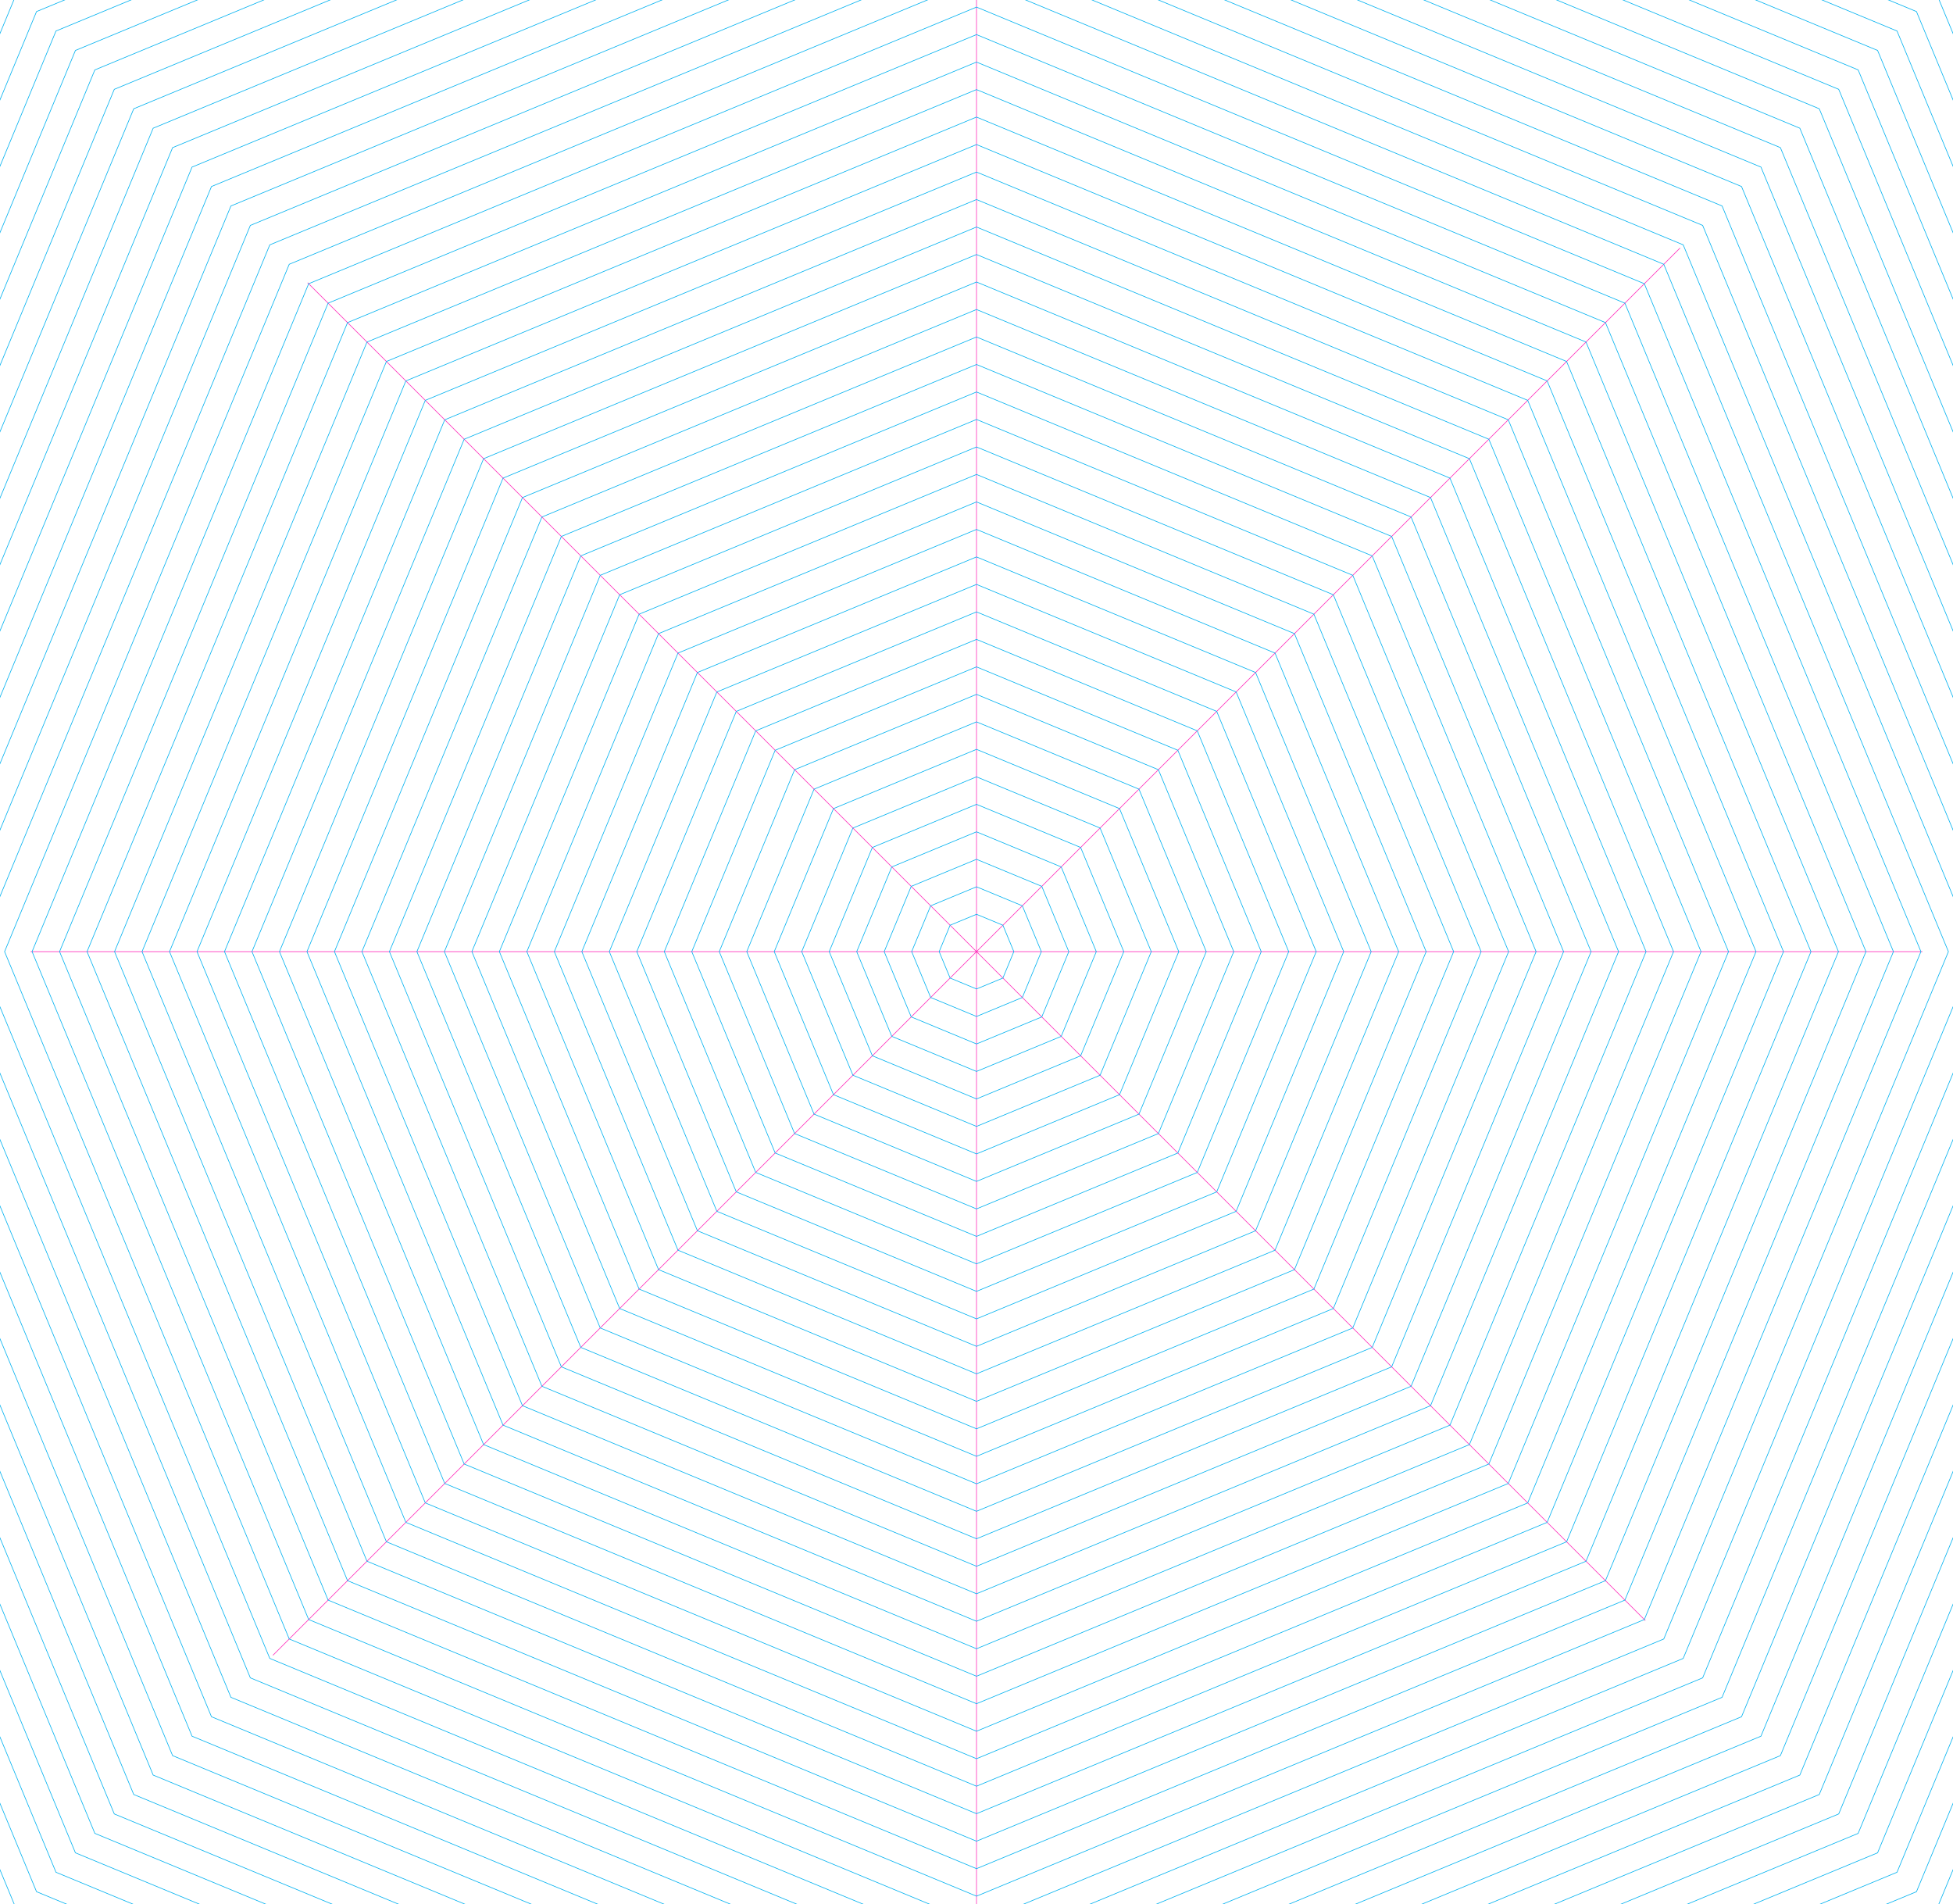
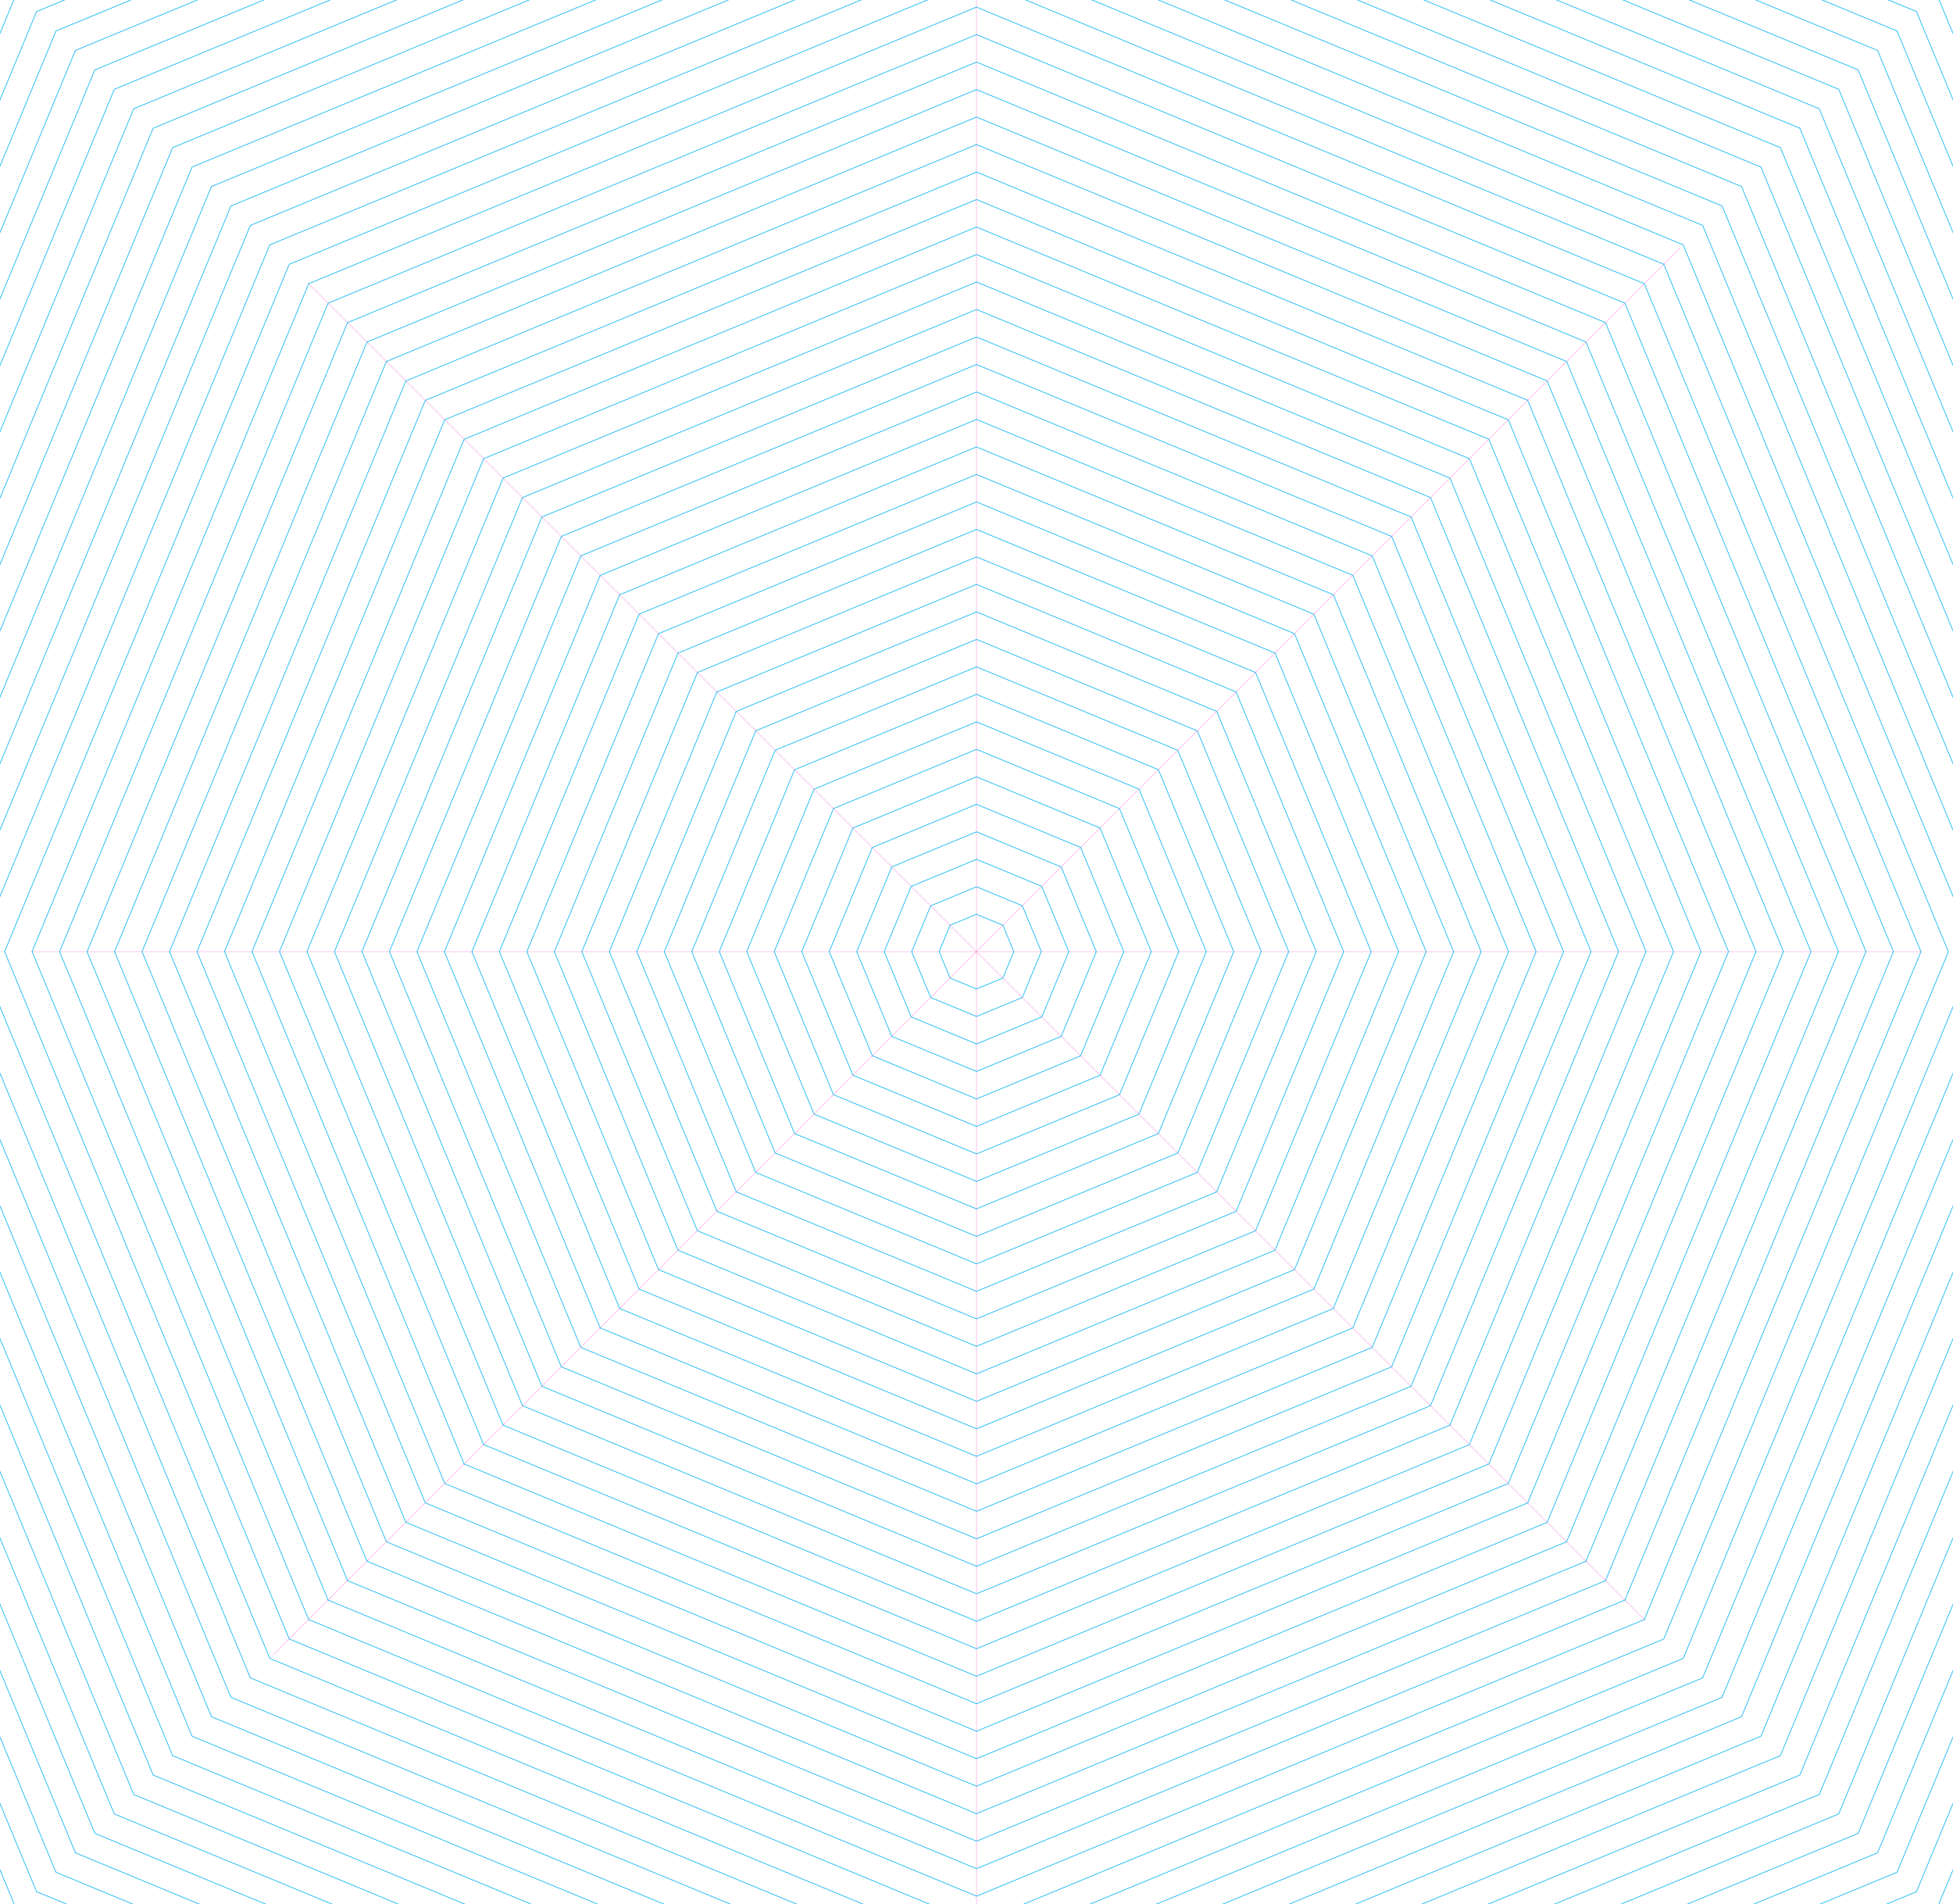
<svg xmlns="http://www.w3.org/2000/svg" id="Layer_1" data-name="Layer 1" viewBox="0 0 3076.11 2997.43">
  <defs>
-     <style>.cls-1{stroke:#00b1f0;fill:none;stroke-miterlimit:10}</style>
+     <style>.cls-1{stroke:#00b1f0;fill:none;stroke-miterlimit:10;stroke-width:1.2px;stroke-opacity:0.85;}</style>
  </defs>
-   <path d="M1538.06-190.52v3378.48m1489.87-1689.24H48.18M2646.2 390.57 429.91 2606.86m2161.65-54.64-2107.01-2107" style="fill:none;stroke-miterlimit:10;stroke:#ff31bc" />
+   <path d="M1538.06-190.52v3378.48m1489.87-1689.24H48.18M2646.2 390.57 429.91 2606.86m2161.65-54.64-2107.01-2107" style="fill:none;stroke-miterlimit:10;stroke:#ff31bc;stroke-width:0.8px;stroke-opacity:0.45;" />
  <path d="m1596.86 1498.72-17.22 41.58-41.58 17.22-41.59-17.22-17.22-41.58 17.22-41.59 41.59-17.22 41.58 17.22z" class="cls-1" />
  <g id="Offset_Group" data-name="Offset Group">
    <path d="m1640.16 1498.72-29.91 72.19-72.19 29.91-72.2-29.91-29.9-72.19 29.9-72.2 72.2-29.9 72.19 29.9z" class="cls-1" />
    <path d="m1683.45 1498.72-42.58 102.81-102.81 42.58-102.82-42.58-42.58-102.81 42.58-102.82 102.82-42.58 102.81 42.58z" class="cls-1" />
    <path d="m1726.74 1498.72-55.26 133.43-133.42 55.26-133.43-55.26-55.26-133.43 55.26-133.43 133.43-55.26 133.42 55.26z" class="cls-1" />
    <path d="m1770.04 1498.72-67.94 164.04-164.04 67.94-164.05-67.94-67.94-164.04 67.94-164.05 164.05-67.94 164.04 67.94z" class="cls-1" />
    <path d="m1813.33 1498.72-80.61 194.66-194.66 80.61-194.66-80.61-80.62-194.66 80.62-194.66 194.66-80.62 194.66 80.62z" class="cls-1" />
    <path d="m1856.63 1498.72-93.3 225.27-225.27 93.3-225.28-93.3-93.3-225.27 93.3-225.28 225.28-93.3 225.27 93.3z" class="cls-1" />
    <path d="m1899.92 1498.72-105.97 255.89-255.89 105.97-255.89-105.97-105.98-255.89 105.98-255.89 255.89-105.98 255.89 105.98z" class="cls-1" />
    <path d="m1943.22 1498.72-118.66 286.5-286.5 118.66-286.51-118.66-118.66-286.5 118.66-286.51 286.51-118.66 286.5 118.66z" class="cls-1" />
    <path d="m1986.51 1498.72-131.33 317.12-317.12 131.33-317.13-131.33-131.33-317.12 131.33-317.12 317.13-131.34 317.12 131.34z" class="cls-1" />
    <path d="m2029.81 1498.72-144.02 347.73-347.73 144.02-347.74-144.02-144.02-347.73 144.02-347.74 347.74-144.02 347.73 144.02z" class="cls-1" />
    <path d="m2073.1 1498.72-156.69 378.35-378.35 156.69-378.36-156.69-156.69-378.35 156.69-378.36 378.36-156.69 378.35 156.69z" class="cls-1" />
    <path d="m2116.4 1498.72-169.38 408.96-408.96 169.38-408.97-169.38-169.38-408.96 169.38-408.97 408.97-169.38 408.96 169.38z" class="cls-1" />
    <path d="m2159.69 1498.72-182.05 439.58-439.58 182.05-439.59-182.05-182.05-439.58 182.05-439.59 439.59-182.05 439.58 182.05z" class="cls-1" />
    <path d="m2202.99 1498.72-194.74 470.19-470.19 194.74-470.2-194.74-194.74-470.19 194.74-470.2 470.2-194.73 470.19 194.73z" class="cls-1" />
    <path d="m2246.28 1498.72-207.41 500.81-500.81 207.41-500.82-207.41-207.41-500.81 207.41-500.82 500.82-207.41 500.81 207.41z" class="cls-1" />
    <path d="m2289.58 1498.72-220.1 531.42-531.42 220.1-531.43-220.1-220.1-531.42 220.1-531.43 531.43-220.09 531.42 220.09z" class="cls-1" />
    <path d="m2332.87 1498.72-232.77 562.04-562.04 232.77-562.05-232.77-232.77-562.04 232.77-562.05 562.05-232.77 562.04 232.77z" class="cls-1" />
    <path d="m2376.17 1498.72-245.46 592.66-592.65 245.45-592.66-245.45-245.45-592.66L945.4 906.06l592.66-245.45 592.65 245.45z" class="cls-1" />
    <path d="m2419.46 1498.72-258.13 623.27-623.27 258.13-623.28-258.13-258.13-623.27 258.13-623.28 623.28-258.13 623.27 258.13z" class="cls-1" />
    <path d="m2462.76 1498.72-270.82 653.89-653.88 270.81-653.89-270.81-270.81-653.89 270.81-653.89 653.89-270.81 653.89 270.81z" class="cls-1" />
    <path d="m2506.05 1498.72-283.49 684.5-684.5 283.49-684.51-283.49-283.49-684.5 283.49-684.51 684.51-283.49 684.5 283.49z" class="cls-1" />
    <path d="m2549.35 1498.72-296.17 715.12-715.12 296.17-715.12-296.17-296.17-715.12L822.94 783.6l715.12-296.17 715.12 296.17z" class="cls-1" />
    <path d="m2592.64 1498.72-308.85 745.73-745.73 308.85-745.74-308.85-308.85-745.73 308.85-745.74 745.74-308.85 745.73 308.85z" class="cls-1" />
    <path d="m2635.94 1498.72-321.53 776.35-776.35 321.53-776.35-321.53-321.53-776.35L761.7 722.37l776.36-321.53 776.35 321.53z" class="cls-1" />
    <path d="m2679.23 1498.72-334.21 806.96-806.96 334.21-806.97-334.21-334.21-806.96 334.21-806.97 806.97-334.21 806.96 334.21z" class="cls-1" />
    <path d="m2722.52 1498.72-346.88 837.58-837.58 346.88-837.59-346.88-346.88-837.58 346.88-837.59 837.59-346.88 837.58 346.88z" class="cls-1" />
    <path d="m2765.82 1498.72-359.57 868.19-868.19 359.57-868.2-359.57-359.57-868.19 359.57-868.2 868.2-359.57 868.19 359.57z" class="cls-1" />
    <path d="m2809.11 1498.72-372.24 898.81-898.81 372.24-898.82-372.24L267 1498.72 639.24 599.9l898.82-372.24 898.81 372.24z" class="cls-1" />
    <path d="m2852.41 1498.72-384.93 929.42-929.42 384.93-929.43-384.93-384.93-929.42 384.93-929.43 929.43-384.93 929.42 384.93z" class="cls-1" />
    <path d="m2895.7 1498.72-397.6 960.04-960.04 397.6-960.05-397.6-397.6-960.04 397.6-960.05 960.05-397.6 960.04 397.6z" class="cls-1" />
    <path d="m2939 1498.72-410.29 990.66-990.65 410.28-990.66-410.28-410.29-990.66L547.4 508.06l990.66-410.29 990.65 410.29z" class="cls-1" />
    <path d="m2982.29 1498.72-422.96 1021.27-1021.27 422.96-1021.28-422.96L93.82 1498.72 516.78 477.44 1538.06 54.48l1021.27 422.96z" class="cls-1" />
    <path d="m3025.59 1498.72-435.65 1051.89-1051.88 435.64-1051.89-435.64L50.52 1498.72 486.17 446.83 1538.06 11.18l1051.88 435.65z" class="cls-1" />
    <path d="m3068.88 1498.72-448.32 1082.5-1082.5 448.32-1082.51-448.32L7.23 1498.72 455.55 416.21 1538.06-32.11l1082.5 448.32z" class="cls-1" />
    <path d="m3112.18 1498.72-461.01 1113.12-1113.11 461-1113.12-461-461.01-1113.12L424.94 385.6 1538.06-75.41 2651.17 385.6z" class="cls-1" />
    <path d="m3155.47 1498.72-473.68 1143.73-1143.73 473.68-1143.74-473.68-473.68-1143.73L394.32 354.98 1538.06-118.7l1143.73 473.68z" class="cls-1" />
    <path d="m3198.77 1498.72-486.36 1174.35-1174.35 486.36-1174.35-486.36-486.37-1174.35L363.71 324.37l1174.35-486.36 1174.35 486.36z" class="cls-1" />
    <path d="m3242.06 1498.72-499.04 1204.96-1204.96 499.04-1204.97-499.04-499.04-1204.96L333.09 293.75l1204.97-499.04 1204.96 499.04z" class="cls-1" />
    <path d="M3285.36 1498.72 2773.64 2734.3l-1235.58 511.72L302.48 2734.3l-511.72-1235.58L302.47 263.14l1235.59-511.72 1235.58 511.72z" class="cls-1" />
    <path d="m3328.65 1498.72-524.4 1266.19-1266.19 524.4-1266.2-524.4-524.4-1266.19 524.4-1266.2 1266.2-524.4 1266.19 524.4z" class="cls-1" />
    <path d="m3371.95 1498.72-537.08 1296.81-1296.81 537.08-1296.82-537.08-537.07-1296.81L241.24 201.91l1296.82-537.08 1296.81 537.08z" class="cls-1" />
    <path d="m3415.24 1498.72-549.76 1327.42-1327.42 549.76-1327.43-549.76-549.76-1327.42L210.63 171.29l1327.43-549.76 1327.42 549.76z" class="cls-1" />
    <path d="M3458.54 1498.72 2896.1 2856.76 1538.06 3419.2 180.01 2856.76l-562.43-1358.04L180.01 140.67l1358.05-562.43L2896.1 140.67z" class="cls-1" />
    <path d="m3501.83 1498.72-575.12 1388.65-1388.65 575.12L149.4 2887.37l-575.12-1388.65L149.4 110.06l1388.66-575.12 1388.65 575.12z" class="cls-1" />
    <path d="m3545.13 1498.72-587.8 1419.27-1419.27 587.8-1419.28-587.8-587.79-1419.27L118.78 79.44l1419.28-587.79L2957.33 79.44z" class="cls-1" />
    <path d="m3588.42 1498.72-600.48 1449.89-1449.88 600.47L88.17 2948.61l-600.48-1449.89L88.17 48.83l1449.89-600.48L2987.94 48.83z" class="cls-1" />
    <path d="m3631.71 1498.72-613.15 1480.5-1480.5 613.15L57.55 2979.22l-613.15-1480.5L57.55 18.21l1480.51-613.15 1480.5 613.15z" class="cls-1" />
    <path d="m3675.01 1498.72-625.84 1511.12-1511.11 625.83L26.94 3009.84-598.9 1498.72 26.94-12.4l1511.12-625.84L3049.17-12.4z" class="cls-1" />
    <path d="m3718.3 1498.72-638.51 1541.73-1541.73 638.51L-3.68 3040.45l-638.51-1541.73L-3.68-43.02l1541.74-638.51L3079.79-43.02z" class="cls-1" />
    <path d="m3761.6 1498.72-651.2 1572.35-1572.34 651.19-1572.35-651.19-651.2-1572.35L-34.29-73.63l1572.35-651.2L3110.4-73.63z" class="cls-1" />
    <path d="m3804.89 1498.72-663.87 1602.96-1602.96 663.87-1602.97-663.87-663.87-1602.96L-64.91-104.25l1602.97-663.87 1602.96 663.87z" class="cls-1" />
    <path d="M3848.19 1498.72 3171.63 3132.3l-1633.57 676.55L-95.52 3132.3l-676.56-1633.58L-95.52-134.86l1633.58-676.56 1633.58 676.56z" class="cls-1" />
    <path d="m3891.48 1498.72-689.23 1664.19-1664.19 689.23-1664.2-689.23-689.23-1664.19 689.23-1664.2 1664.2-689.23 1664.19 689.23z" class="cls-1" />
    <path d="m3934.78 1498.72-701.91 1694.81-1694.81 701.91-1694.81-701.91-701.92-1694.81 701.92-1694.81 1694.81-701.92 1694.81 701.92z" class="cls-1" />
    <path d="m3978.07 1498.72-714.59 1725.42-1725.42 714.59-1725.43-714.59-714.59-1725.42 714.59-1725.43L1538.06-941.3l1725.42 714.59z" class="cls-1" />
    <path d="M4021.37 1498.72 3294.1 3254.76l-1756.04 727.27-1756.05-727.27-727.27-1756.04 727.27-1756.04L1538.06-984.6 3294.1-257.32z" class="cls-1" />
    <path d="m4064.66 1498.72-739.95 1786.65-1786.65 739.95-1786.66-739.95-739.95-1786.65L-248.6-287.94l1786.66-739.95 1786.65 739.95z" class="cls-1" />
    <path d="m4107.96 1498.72-752.63 1817.27-1817.27 752.63-1817.28-752.63-752.63-1817.27 752.63-1817.28 1817.28-752.62 1817.27 752.62z" class="cls-1" />
    <path d="M4151.25 1498.72 3385.94 3346.6l-1847.88 765.31-1847.89-765.31-765.31-1847.88 765.31-1847.89 1847.89-765.31 1847.88 765.31z" class="cls-1" />
    <path d="m4194.55 1498.72-777.99 1878.5-1878.5 777.99-1878.51-777.99-777.98-1878.5 777.98-1878.51 1878.51-777.98 1878.5 777.98z" class="cls-1" />
    <path d="m4237.84 1498.72-790.67 1909.12-1909.11 790.66-1909.12-790.66-790.67-1909.12L-371.06-410.4l1909.12-790.67L3447.17-410.4z" class="cls-1" />
    <path d="m4281.14 1498.72-803.35 1939.73-1939.73 803.35-1939.74-803.35-803.34-1939.73 803.34-1939.74 1939.74-803.34 1939.73 803.34z" class="cls-1" />
    <path d="M4324.43 1498.72 3508.4 3469.07l-1970.34 816.02-1970.35-816.02-816.03-1970.35 816.03-1970.35 1970.35-816.03L3508.4-471.63z" class="cls-1" />
    <path d="m4367.73 1498.72-828.71 2000.96-2000.96 828.71-2000.97-828.71-828.7-2000.96 828.7-2000.97 2000.97-828.7 2000.96 828.7z" class="cls-1" />
    <path d="M4411.02 1498.72 3569.63 3530.3l-2031.57 841.38-2031.58-841.38-841.39-2031.58 841.39-2031.58 2031.58-841.39 2031.57 841.39z" class="cls-1" />
    <path d="m4454.32 1498.72-854.07 2062.19-2062.19 854.07-2062.2-854.07-854.06-2062.19 854.06-2062.2 2062.2-854.06 2062.19 854.06z" class="cls-1" />
    <path d="m4497.61 1498.72-866.75 2092.81-2092.8 866.74-2092.81-866.74-866.75-2092.81 866.75-2092.81 2092.81-866.75 2092.8 866.75z" class="cls-1" />
    <path d="m4540.91 1498.72-879.43 2123.42-2123.42 879.42-2123.43-879.42-879.42-2123.42 879.42-2123.43 2123.43-879.42 2123.42 879.42z" class="cls-1" />
    <path d="m4584.2 1498.72-892.1 2154.04-2154.04 892.1-2154.04-892.1-892.11-2154.04 892.11-2154.04 2154.04-892.11L3692.1-655.32z" class="cls-1" />
    <path d="m4627.49 1498.72-904.78 2184.65-2184.65 904.78-2184.66-904.78-904.78-2184.65L-646.6-685.94l2184.66-904.78 2184.65 904.78z" class="cls-1" />
    <path d="m4670.79 1498.72-917.46 2215.27-2215.27 917.46-2215.28-917.46-917.46-2215.27 917.46-2215.27 2215.28-917.47 2215.27 917.47z" class="cls-1" />
    <path d="M4714.08 1498.72 3783.94 3744.6l-2245.88 930.14-2245.89-930.14-930.14-2245.88 930.14-2245.89 2245.89-930.14 2245.88 930.14z" class="cls-1" />
    <path d="m4757.38 1498.72-942.82 2276.5-2276.5 942.82-2276.51-942.82-942.82-2276.5 942.82-2276.51 2276.51-942.82 2276.5 942.82z" class="cls-1" />
    <path d="m4800.67 1498.72-955.5 2307.11-2307.11 955.5-2307.12-955.5-955.5-2307.11 955.5-2307.12 2307.12-955.5 2307.11 955.5z" class="cls-1" />
    <path d="m4843.97 1498.72-968.18 2337.73-2337.73 968.18-2337.74-968.18-968.18-2337.73 968.18-2337.74 2337.74-968.18 2337.73 968.18z" class="cls-1" />
    <path d="M4887.26 1498.72 3906.4 3867.07l-2368.34 980.85-2368.35-980.85-980.86-2368.35 980.86-2368.35 2368.35-980.86L3906.4-869.63z" class="cls-1" />
    <path d="m4930.56 1498.72-993.54 2398.96-2398.96 993.54-2398.97-993.54-993.54-2398.96 993.54-2398.97 2398.97-993.54 2398.96 993.54z" class="cls-1" />
    <path d="M4973.85 1498.72 3967.63 3928.3 1538.06 4934.51-891.52 3928.3l-1006.22-2429.58L-891.52-930.86l2429.58-1006.22L3967.63-930.86z" class="cls-1" />
    <path d="m5017.15 1498.72-1018.9 2460.19-2460.19 1018.9-2460.2-1018.9-1018.9-2460.19 1018.9-2460.2 2460.2-1018.89L3998.25-961.48z" class="cls-1" />
    <path d="M5060.44 1498.72 4028.86 3989.53 1538.06 5021.1-952.75 3989.53l-1031.58-2490.81L-952.75-992.09l2490.81-1031.58 2490.8 1031.58z" class="cls-1" />
    <path d="M5103.74 1498.72 4059.48 4020.14 1538.06 5064.4-983.37 4020.14l-1044.25-2521.42 1044.25-2521.43 2521.43-1044.25 2521.42 1044.25z" class="cls-1" />
    <path d="M5147.03 1498.72 4090.09 4050.76 1538.06 5107.69l-2552.04-1056.93-1056.94-2552.04 1056.94-2552.04 2552.04-1056.94 2552.03 1056.94z" class="cls-1" />
    <path d="M5190.33 1498.72 4120.71 4081.37 1538.06 5150.99-1044.6 4081.37l-1069.61-2582.65 1069.61-2582.66 2582.66-1069.61 2582.65 1069.61z" class="cls-1" />
    <path d="m5233.62 1498.72-1082.3 2613.27-2613.26 1082.29-2613.27-1082.29-1082.3-2613.27 1082.3-2613.27 2613.27-1082.3 2613.27 1082.3z" class="cls-1" />
    <path d="M5276.92 1498.72 4181.94 4142.6 1538.06 5237.58-1105.83 4142.6-2200.8 1498.72l1094.97-2643.89 2643.89-1094.97 2643.88 1094.97z" class="cls-1" />
    <path d="m5320.21 1498.72-1107.65 2674.5-2674.5 1107.65-2674.5-1107.65-1107.66-2674.5 1107.65-2674.5 2674.51-1107.66 2674.5 1107.66z" class="cls-1" />
    <path d="M5363.51 1498.72 4243.17 4203.83 1538.06 5324.16l-2705.12-1120.33-1120.33-2705.11 1120.33-2705.12 2705.12-1120.33L4243.17-1206.4z" class="cls-1" />
    <path d="M5406.8 1498.72 4273.79 4234.45 1538.06 5367.46l-2735.74-1133.01-1133.01-2735.73 1133.01-2735.74 2735.74-1133.01 2735.73 1133.01z" class="cls-1" />
    <path d="M5450.1 1498.72 4304.4 4265.06 1538.06 5410.75l-2766.35-1145.69-1145.69-2766.34 1145.69-2766.35 2766.35-1145.69L4304.4-1267.63z" class="cls-1" />
    <path d="M5493.39 1498.72 4335.02 4295.68 1538.06 5454.05l-2796.97-1158.37-1158.37-2796.96 1158.37-2796.97 2796.97-1158.37 2796.96 1158.37z" class="cls-1" />
    <path d="M5536.68 1498.72 4365.63 4326.3 1538.06 5497.34-1289.52 4326.3l-1171.05-2827.58 1171.05-2827.58 2827.58-1171.05 2827.57 1171.05z" class="cls-1" />
    <path d="M5579.98 1498.72 4396.25 4356.91 1538.06 5540.64l-2858.2-1183.73-1183.73-2858.19 1183.73-2858.2 2858.2-1183.73 2858.19 1183.73z" class="cls-1" />
    <path d="M5623.27 1498.72 4426.86 4387.53l-2888.8 1196.4-2888.81-1196.4-1196.41-2888.81 1196.41-2888.81L1538.06-2586.5l2888.8 1196.41z" class="cls-1" />
    <path d="M5666.57 1498.72 4457.48 4418.14 1538.06 5627.23l-2919.43-1209.09-1209.09-2919.42 1209.09-2919.43L1538.06-2629.8l2919.42 1209.09z" class="cls-1" />
    <path d="M5709.86 1498.72 4488.09 4448.76 1538.06 5670.52l-2950.04-1221.76-1221.77-2950.04 1221.77-2950.04 2950.04-1221.77 2950.03 1221.77z" class="cls-1" />
    <path d="M5753.16 1498.72 4518.71 4479.37 1538.06 5713.82-1442.6 4479.37l-1234.45-2980.65 1234.45-2980.66 2980.66-1234.45 2980.65 1234.45z" class="cls-1" />
    <path d="M5796.45 1498.72 4549.32 4509.99 1538.06 5757.11l-3011.27-1247.12-1247.13-3011.27 1247.13-3011.27 3011.27-1247.13 3011.26 1247.13z" class="cls-1" />
    <path d="M5839.75 1498.72 4579.94 4540.6 1538.06 5800.41-1503.83 4540.6l-1259.81-3041.88 1259.81-3041.89 3041.89-1259.81 3041.88 1259.81z" class="cls-1" />
    <path d="m5883.04 1498.72-1272.49 3072.5L1538.06 5843.7l-3072.5-1272.48-1272.49-3072.5 1272.49-3072.5 3072.5-1272.49 3072.5 1272.49z" class="cls-1" />
    <path d="M5926.34 1498.72 4641.17 4601.83 1538.06 5887l-3103.12-1285.17-1285.17-3103.11 1285.17-3103.12 3103.12-1285.16L4641.17-1604.4z" class="cls-1" />
  </g>
</svg>
